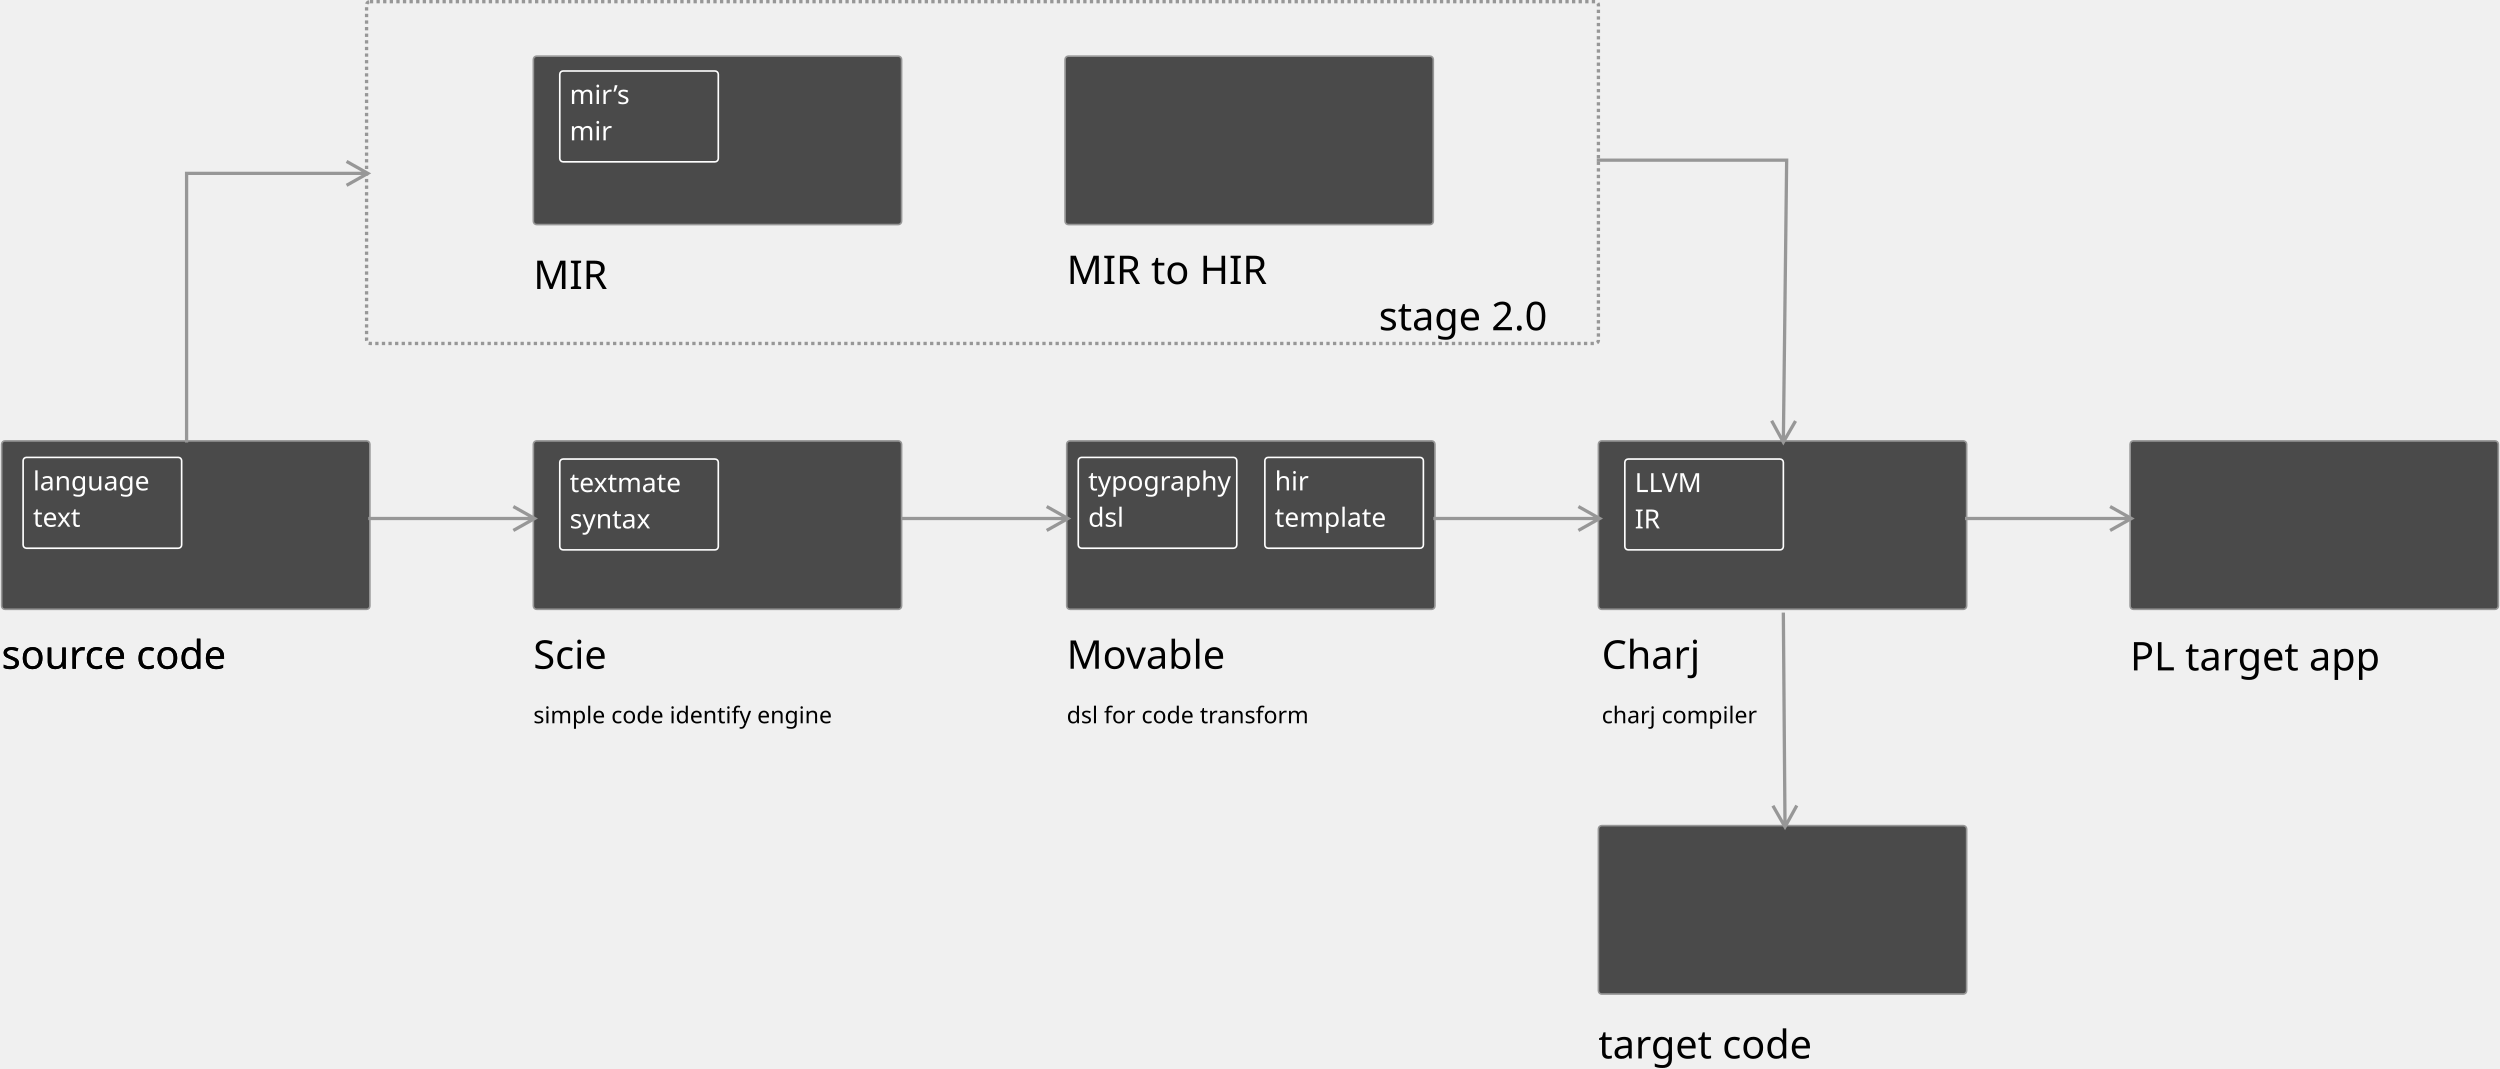
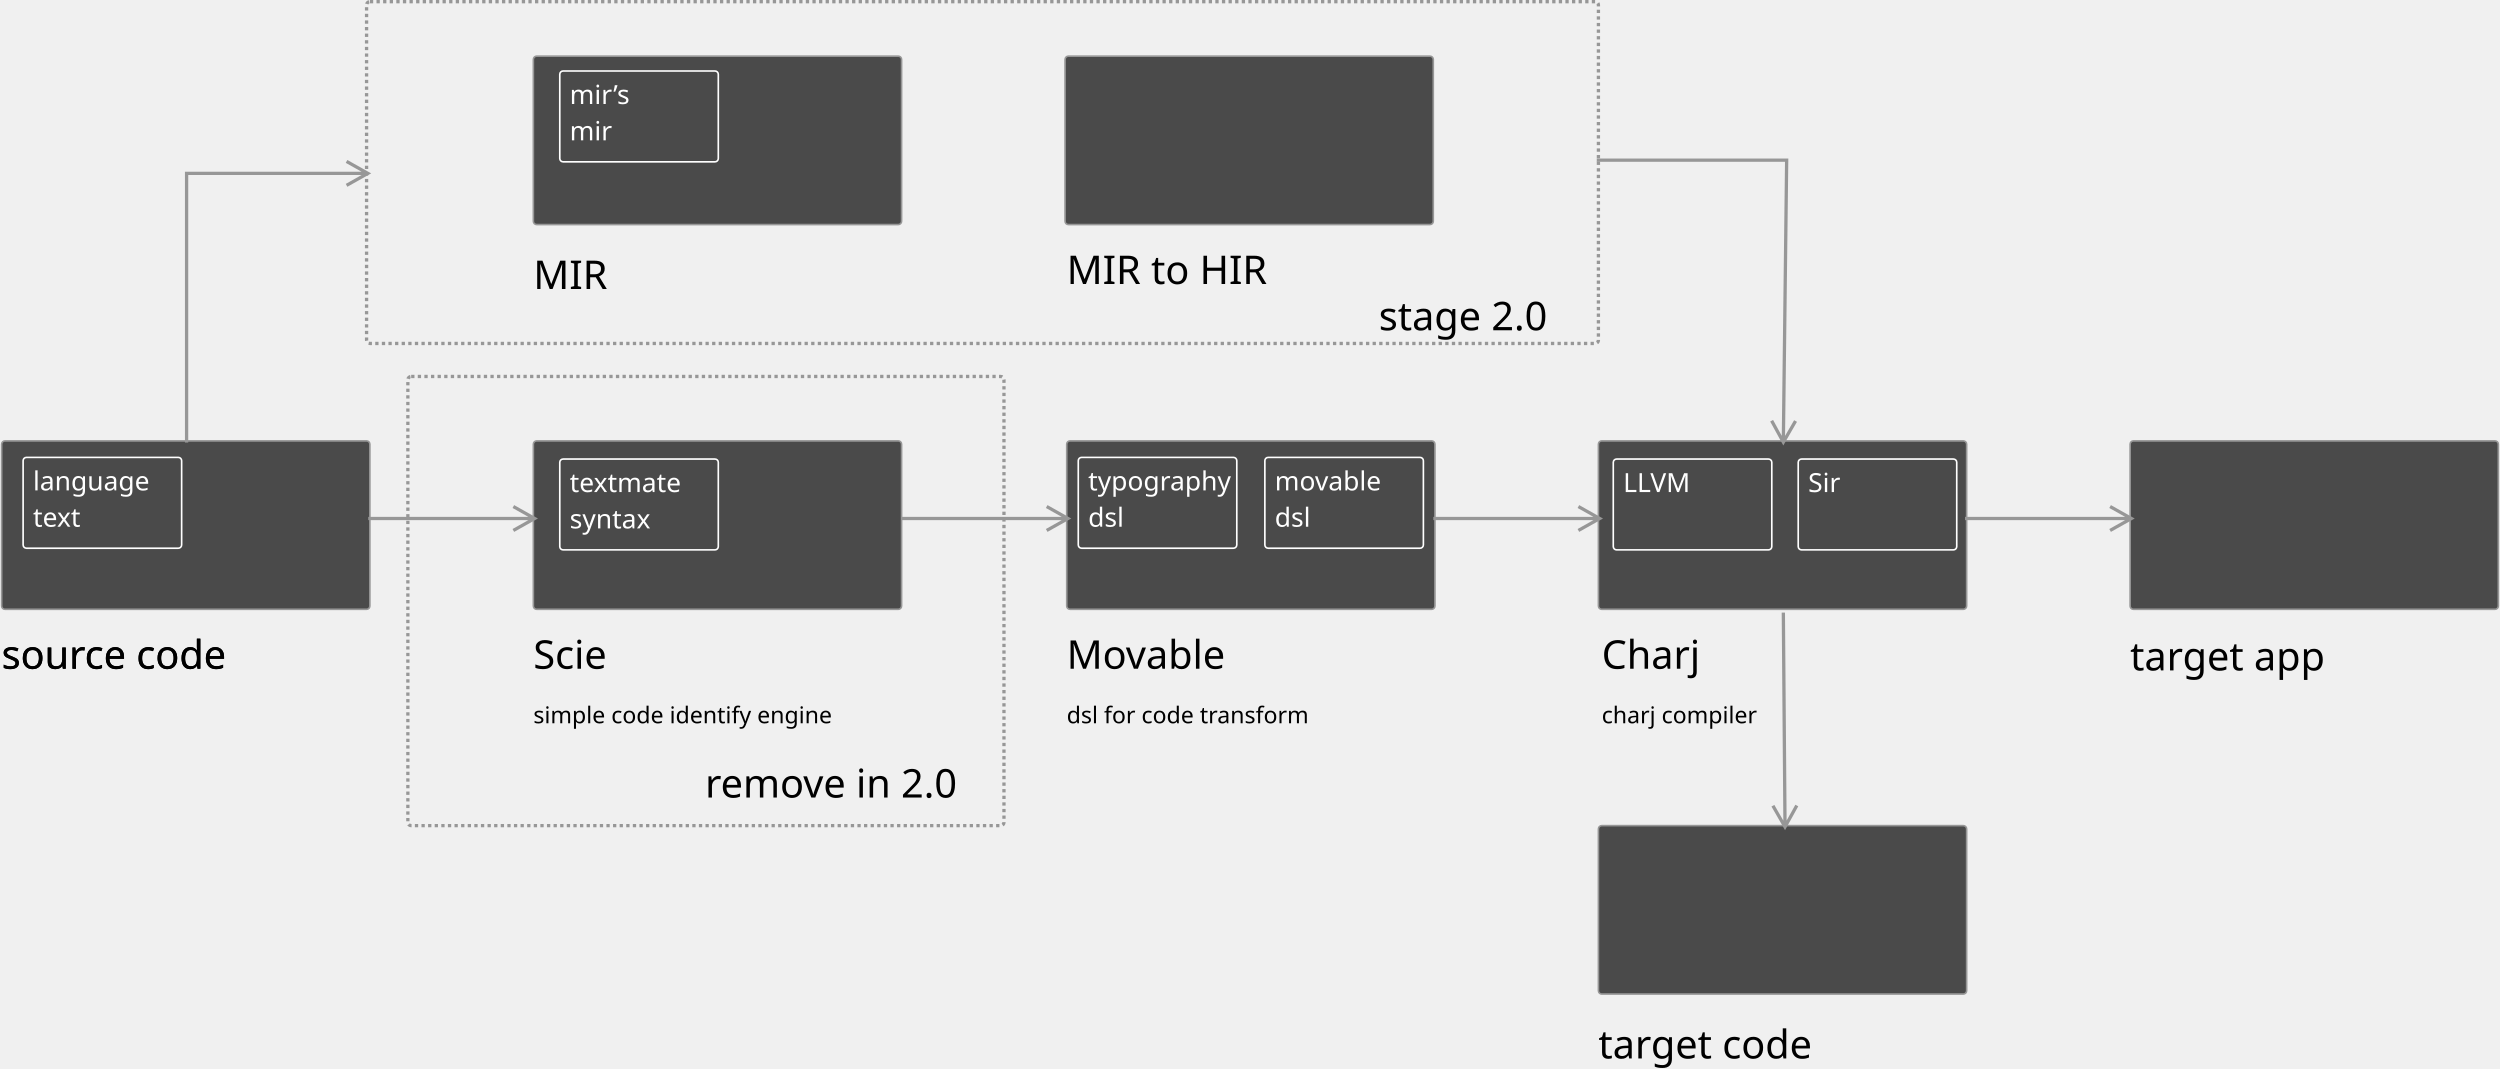
<svg xmlns="http://www.w3.org/2000/svg" width="1514px" height="647px" viewBox="0 0 1514 647" version="1.1">
  <g id="Page-1" stroke="none" stroke-width="1" fill="none" fill-rule="evenodd">
-     <g id="charj" transform="translate(1, 1)">
+     <g id="Charj" transform="translate(1, 1)">
      <g id="source" transform="translate(0, 266)">
        <rect id="Rectangle" stroke="#979797" fill="#4A4A4A" x="0" y="0" width="223" height="102" rx="2" />
        <text id="source-code" font-family="PingFangSC-Semibold, PingFang SC" font-size="24" font-weight="500" fill="#000000">
          <tspan x="0" y="138">source code</tspan>
        </text>
        <text id="source-code" font-family="PingFangSC-Semibold, PingFang SC" font-size="24" font-weight="500" fill="#000000">
          <tspan x="0" y="138">source code</tspan>
        </text>
        <g id="Group" transform="translate(13, 10)">
          <rect id="Rectangle" stroke="#FFFFFF" fill="#4A4A4A" x="0" y="0" width="96" height="55" rx="2" />
          <text id="language-text" font-family="PingFangSC-Semibold, PingFang SC" font-size="16" font-weight="500" fill="#FFFFFF">
            <tspan x="6" y="20">language</tspan>
            <tspan x="6" y="42">text</tspan>
          </text>
        </g>
      </g>
      <g id="scie" transform="translate(322, 266)">
        <rect id="Rectangle" stroke="#979797" fill="#4A4A4A" x="0" y="0" width="223" height="102" rx="2" />
        <g id="Group" transform="translate(16, 11)">
          <rect id="Rectangle" stroke="#FFFFFF" fill="#4A4A4A" x="0" y="0" width="96" height="55" rx="2" />
          <text id="textmate-syntax" font-family="PingFangSC-Semibold, PingFang SC" font-size="16" font-weight="500" fill="#FFFFFF">
            <tspan x="6" y="20">textmate </tspan>
            <tspan x="6" y="42">syntax</tspan>
          </text>
        </g>
        <text id="Scie-simple-code-ide" font-family="PingFangSC-Semibold, PingFang SC" font-size="24" font-weight="500" fill="#000000">
          <tspan x="0" y="138">Scie</tspan>
          <tspan x="0" y="171" font-size="14">simple code identify engine</tspan>
        </text>
      </g>
      <g id="movable" transform="translate(645, 266)">
        <text id="Movable-dsl-for-code" font-family="PingFangSC-Semibold, PingFang SC" font-size="24" font-weight="500" fill="#000000">
          <tspan x="0" y="138">Movable</tspan>
          <tspan x="0" y="171" font-size="14">dsl for code transform</tspan>
        </text>
        <rect id="Rectangle" stroke="#979797" fill="#4A4A4A" x="0" y="0" width="223" height="102" rx="2" />
        <g id="Group" transform="translate(7, 10)">
          <rect id="Rectangle" stroke="#FFFFFF" fill="#4A4A4A" x="0" y="0" width="96" height="55" rx="2" />
          <text id="typography-dsl" font-family="PingFangSC-Semibold, PingFang SC" font-size="16" font-weight="500" fill="#FFFFFF">
            <tspan x="6" y="20">typography</tspan>
            <tspan x="6" y="42">dsl</tspan>
          </text>
        </g>
        <g id="Group" transform="translate(120, 10)">
          <rect id="Rectangle" stroke="#FFFFFF" fill="#4A4A4A" x="0" y="0" width="96" height="55" rx="2" />
-           <text id="hir-template" font-family="PingFangSC-Semibold, PingFang SC" font-size="16" font-weight="500" fill="#FFFFFF">
-             <tspan x="6" y="20">hir</tspan>
-             <tspan x="6" y="42">template</tspan>
+           <text id="movable-dsl" font-family="PingFangSC-Semibold, PingFang SC" font-size="16" font-weight="500" fill="#FFFFFF">
+             <tspan x="6" y="20">movable</tspan>
+             <tspan x="6" y="42">dsl</tspan>
          </text>
        </g>
      </g>
-       <g transform="translate(967, 266)">
+       <g id="charj" transform="translate(967, 266)">
        <rect id="Rectangle" stroke="#979797" fill="#4A4A4A" x="0" y="0" width="223" height="102" rx="2" />
        <text id="Charj" font-family="PingFangSC-Regular, PingFang SC" font-size="24" font-weight="normal" fill="#000000">
          <tspan x="2" y="138">Charj</tspan>
          <tspan x="2" y="171" font-size="14">charj compiler</tspan>
        </text>
-         <g transform="translate(16, 11)">
+         <g transform="translate(9, 11)">
          <rect id="Rectangle" stroke="#FFFFFF" fill="#4A4A4A" x="0" y="0" width="96" height="55" rx="2" />
-           <text id="LLVM-IR" font-family="PingFangSC-Regular, PingFang SC" font-size="16" font-weight="normal" fill="#FFFFFF">
+           <text id="LLVM" font-family="PingFangSC-Regular, PingFang SC" font-size="16" font-weight="normal" fill="#FFFFFF">
            <tspan x="6" y="20">LLVM</tspan>
-             <tspan x="6" y="42">IR</tspan>
+           </text>
+         </g>
+         <g transform="translate(121, 11)">
+           <rect id="Rectangle" stroke="#FFFFFF" fill="#4A4A4A" x="0" y="0" width="96" height="55" rx="2" />
+           <text id="Sir" font-family="PingFangSC-Regular, PingFang SC" font-size="16" font-weight="normal" fill="#FFFFFF">
+             <tspan x="6" y="20">Sir</tspan>
          </text>
        </g>
      </g>
      <g id="target" transform="translate(1289, 266)">
        <rect id="Rectangle" stroke="#979797" fill="#4A4A4A" x="0" y="0" width="223" height="102" rx="2" />
-         <text id="PL-target-app" font-family="PingFangSC-Semibold, PingFang SC" font-size="24" font-weight="500" fill="#000000">
-           <tspan x="0" y="139">PL target app</tspan>
+         <text id="target-app" font-family="PingFangSC-Semibold, PingFang SC" font-size="24" font-weight="500" fill="#000000">
+           <tspan x="0" y="139">target app</tspan>
        </text>
      </g>
      <g id="target-languages" transform="translate(967, 499)">
        <rect id="Rectangle" stroke="#979797" fill="#4A4A4A" x="0" y="0" width="223" height="102" rx="2" />
        <text id="target-code" font-family="PingFangSC-Semibold, PingFang SC" font-size="24" font-weight="500" fill="#000000">
          <tspan x="0" y="141">target code</tspan>
        </text>
      </g>
      <g id="mir" transform="translate(221, 0)">
        <g id="all">
          <path d="M2,0 L744,0 C745.105,-2.02906125e-16 746,0.895 746,2 L746,205 C746,206.105 745.105,207 744,207 L2,207 C0.895,207 1.3527075e-16,206.105 0,205 L0,2 C-1.3527075e-16,0.895 0.895,2.02906125e-16 2,0 Z" id="bg" stroke="#979797" stroke-width="2" stroke-dasharray="2,2" />
          <rect id="Rectangle" stroke="#979797" fill="#4A4A4A" x="101" y="33" width="223" height="102" rx="2" />
          <rect id="Rectangle" stroke="#FFFFFF" fill="#4A4A4A" x="117" y="42" width="96" height="55" rx="2" />
          <text id="mir’s-mir" font-family="PingFangSC-Regular, PingFang SC" font-size="16" font-weight="normal" fill="#FFFFFF">
            <tspan x="123" y="62">mir’s</tspan>
            <tspan x="123" y="84">mir</tspan>
          </text>
          <text id="MIR" font-family="PingFangSC-Semibold, PingFang SC" font-size="24" font-weight="500" fill="#000000">
            <tspan x="101" y="174">MIR</tspan>
          </text>
          <rect id="Rectangle" stroke="#979797" fill="#4A4A4A" x="423" y="33" width="223" height="102" rx="2" />
          <text id="MIR-to-HIR" font-family="PingFangSC-Semibold, PingFang SC" font-size="24" font-weight="500" fill="#000000">
            <tspan x="424" y="171">MIR to HIR</tspan>
          </text>
        </g>
        <text id="stage-2.0" font-family="PingFangSC-Semibold, PingFang SC" font-size="24" font-weight="500" fill="#000000">
          <tspan x="613" y="199">stage 2.0</tspan>
        </text>
      </g>
      <path id="Line" d="M209.369,95.888 L210.24,96.378 L222.24,103.128 L223.79,104 L222.24,104.872 L210.24,111.622 L209.369,112.112 L208.388,110.369 L209.26,109.878 L217.932,104.999 L113,104.999 L113,267 L111,267 L111,103 L217.932,102.999 L209.26,98.122 L208.388,97.631 L209.369,95.888 Z" fill="#979797" fill-rule="nonzero" />
      <path id="Line" d="M310.369,304.888 L311.24,305.378 L323.24,312.128 L324.79,313 L323.24,313.872 L311.24,320.622 L310.369,321.112 L309.388,319.369 L310.26,318.878 L318.932,314 L222,314 L222,312 L318.932,312 L310.26,307.122 L309.388,306.631 L310.369,304.888 Z" fill="#979797" fill-rule="nonzero" />
      <path id="Line" d="M633.369,304.888 L634.24,305.378 L646.24,312.128 L647.79,313 L646.24,313.872 L634.24,320.622 L633.369,321.112 L632.388,319.369 L633.26,318.878 L641.932,314 L545,314 L545,312 L641.932,312 L633.26,307.122 L632.388,306.631 L633.369,304.888 Z" fill="#979797" fill-rule="nonzero" />
      <path id="Line" d="M955.369,304.888 L956.24,305.378 L968.24,312.128 L969.79,313 L968.24,313.872 L956.24,320.622 L955.369,321.112 L954.388,319.369 L955.26,318.878 L963.932,314 L867,314 L867,312 L963.932,312 L955.26,307.122 L954.388,306.631 L955.369,304.888 Z" fill="#979797" fill-rule="nonzero" />
      <path id="Line" d="M1079.992,369.992 L1080,370.992 L1080.912,487.754 L1080.976,495.925 L1085.787,487.214 L1086.27,486.339 L1088.021,487.306 L1087.537,488.181 L1080.881,500.233 L1080.022,501.79 L1079.138,500.247 L1072.295,488.3 L1071.798,487.432 L1073.533,486.438 L1074.03,487.306 L1078.976,495.94 L1078.912,487.769 L1078,371.008 L1077.992,370.008 L1079.992,369.992 Z" fill="#979797" fill-rule="nonzero" />
      <path id="Line" d="M1277.369,304.888 L1278.24,305.378 L1290.24,312.128 L1291.79,313 L1290.24,313.872 L1278.24,320.622 L1277.369,321.112 L1276.388,319.369 L1277.26,318.878 L1285.932,314 L1189,314 L1189,312 L1285.932,312 L1277.26,307.122 L1276.388,306.631 L1277.369,304.888 Z" fill="#979797" fill-rule="nonzero" />
      <path id="Line" d="M1082.012,95 L1082,96.012 L1080.132,254.779 L1080.035,262.945 L1085.016,254.33 L1085.517,253.464 L1087.248,254.465 L1086.748,255.331 L1079.857,267.25 L1078.967,268.79 L1078.114,267.23 L1071.506,255.151 L1071.026,254.274 L1072.78,253.314 L1073.26,254.191 L1078.035,262.92 L1078.132,254.756 L1079.988,97 L966,97 L966,95 L1082.012,95 Z" fill="#979797" fill-rule="nonzero" />
+       <path d="M248,227 L605,227 C606.105,227 607,227.895 607,229 L607,497 C607,498.105 606.105,499 605,499 L248,499 C246.895,499 246,498.105 246,497 L246,229 C246,227.895 246.895,227 248,227 Z" id="bg" stroke="#979797" stroke-width="2" stroke-dasharray="2,2" />
+       <text id="remove-in-2.0" font-family="PingFangSC-Semibold, PingFang SC" font-size="24" font-weight="500" fill="#000000">
+         <tspan x="426" y="482">remove in 2.0</tspan>
+       </text>
    </g>
  </g>
</svg>
